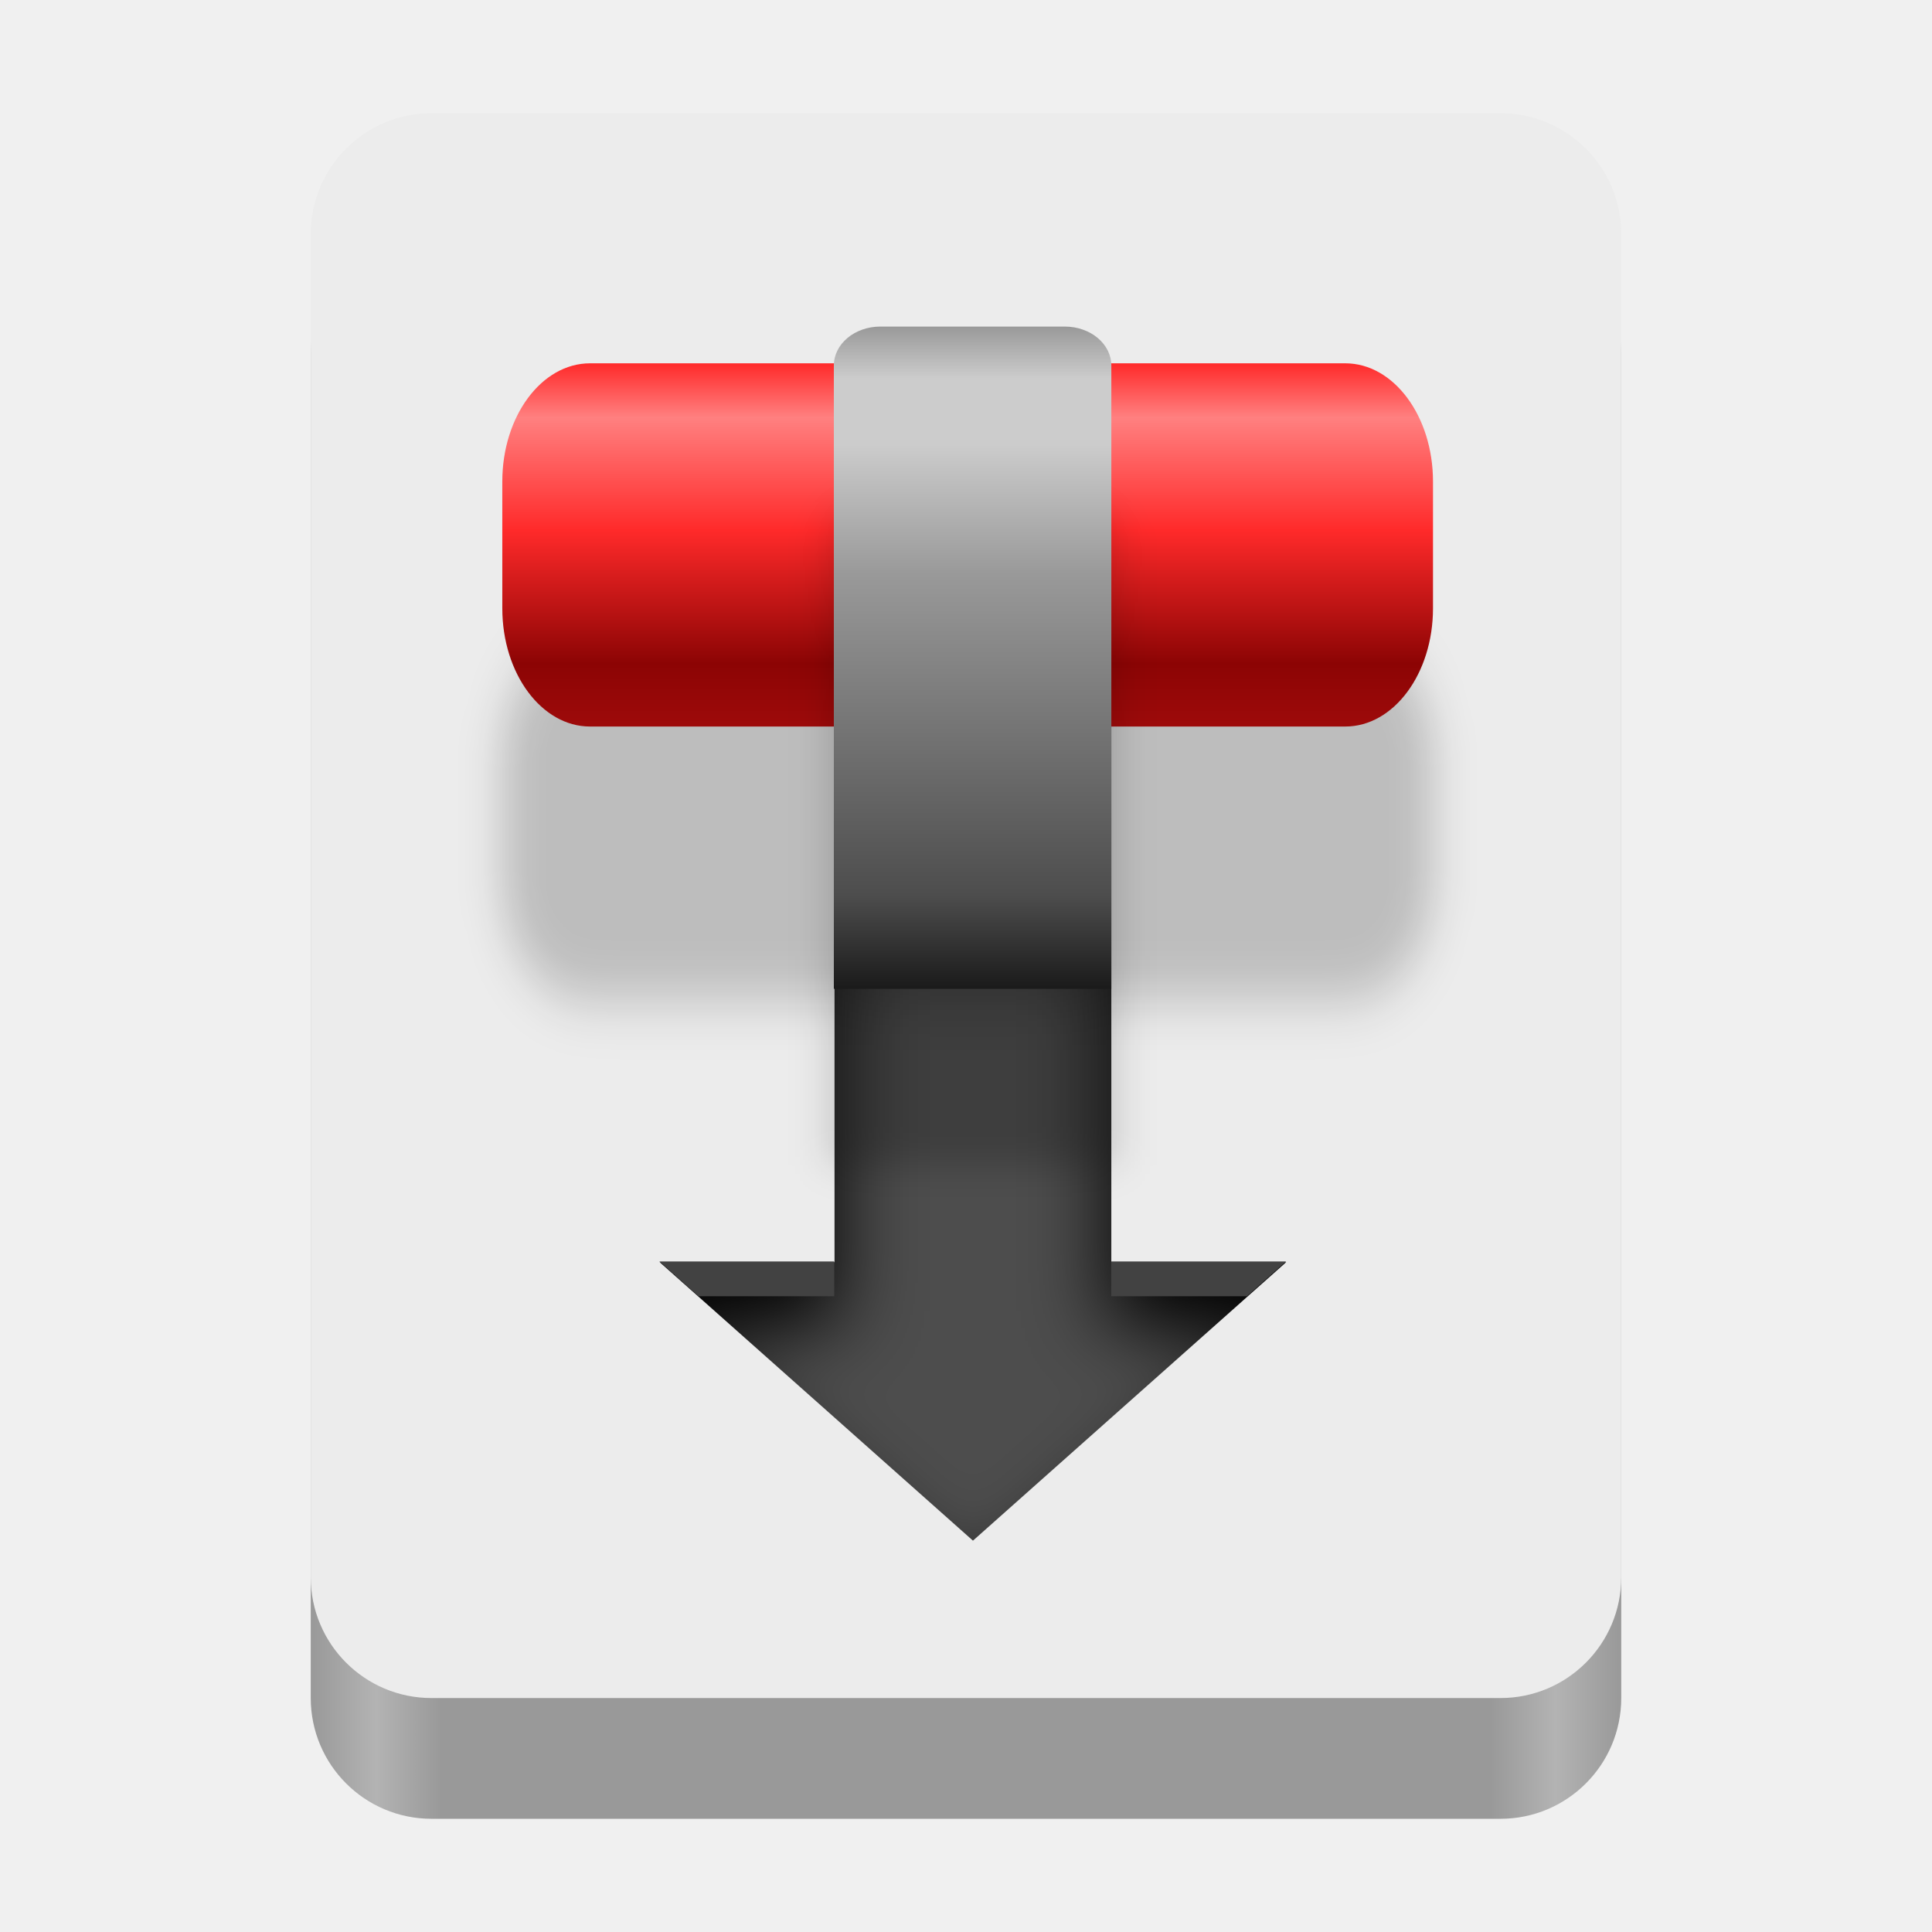
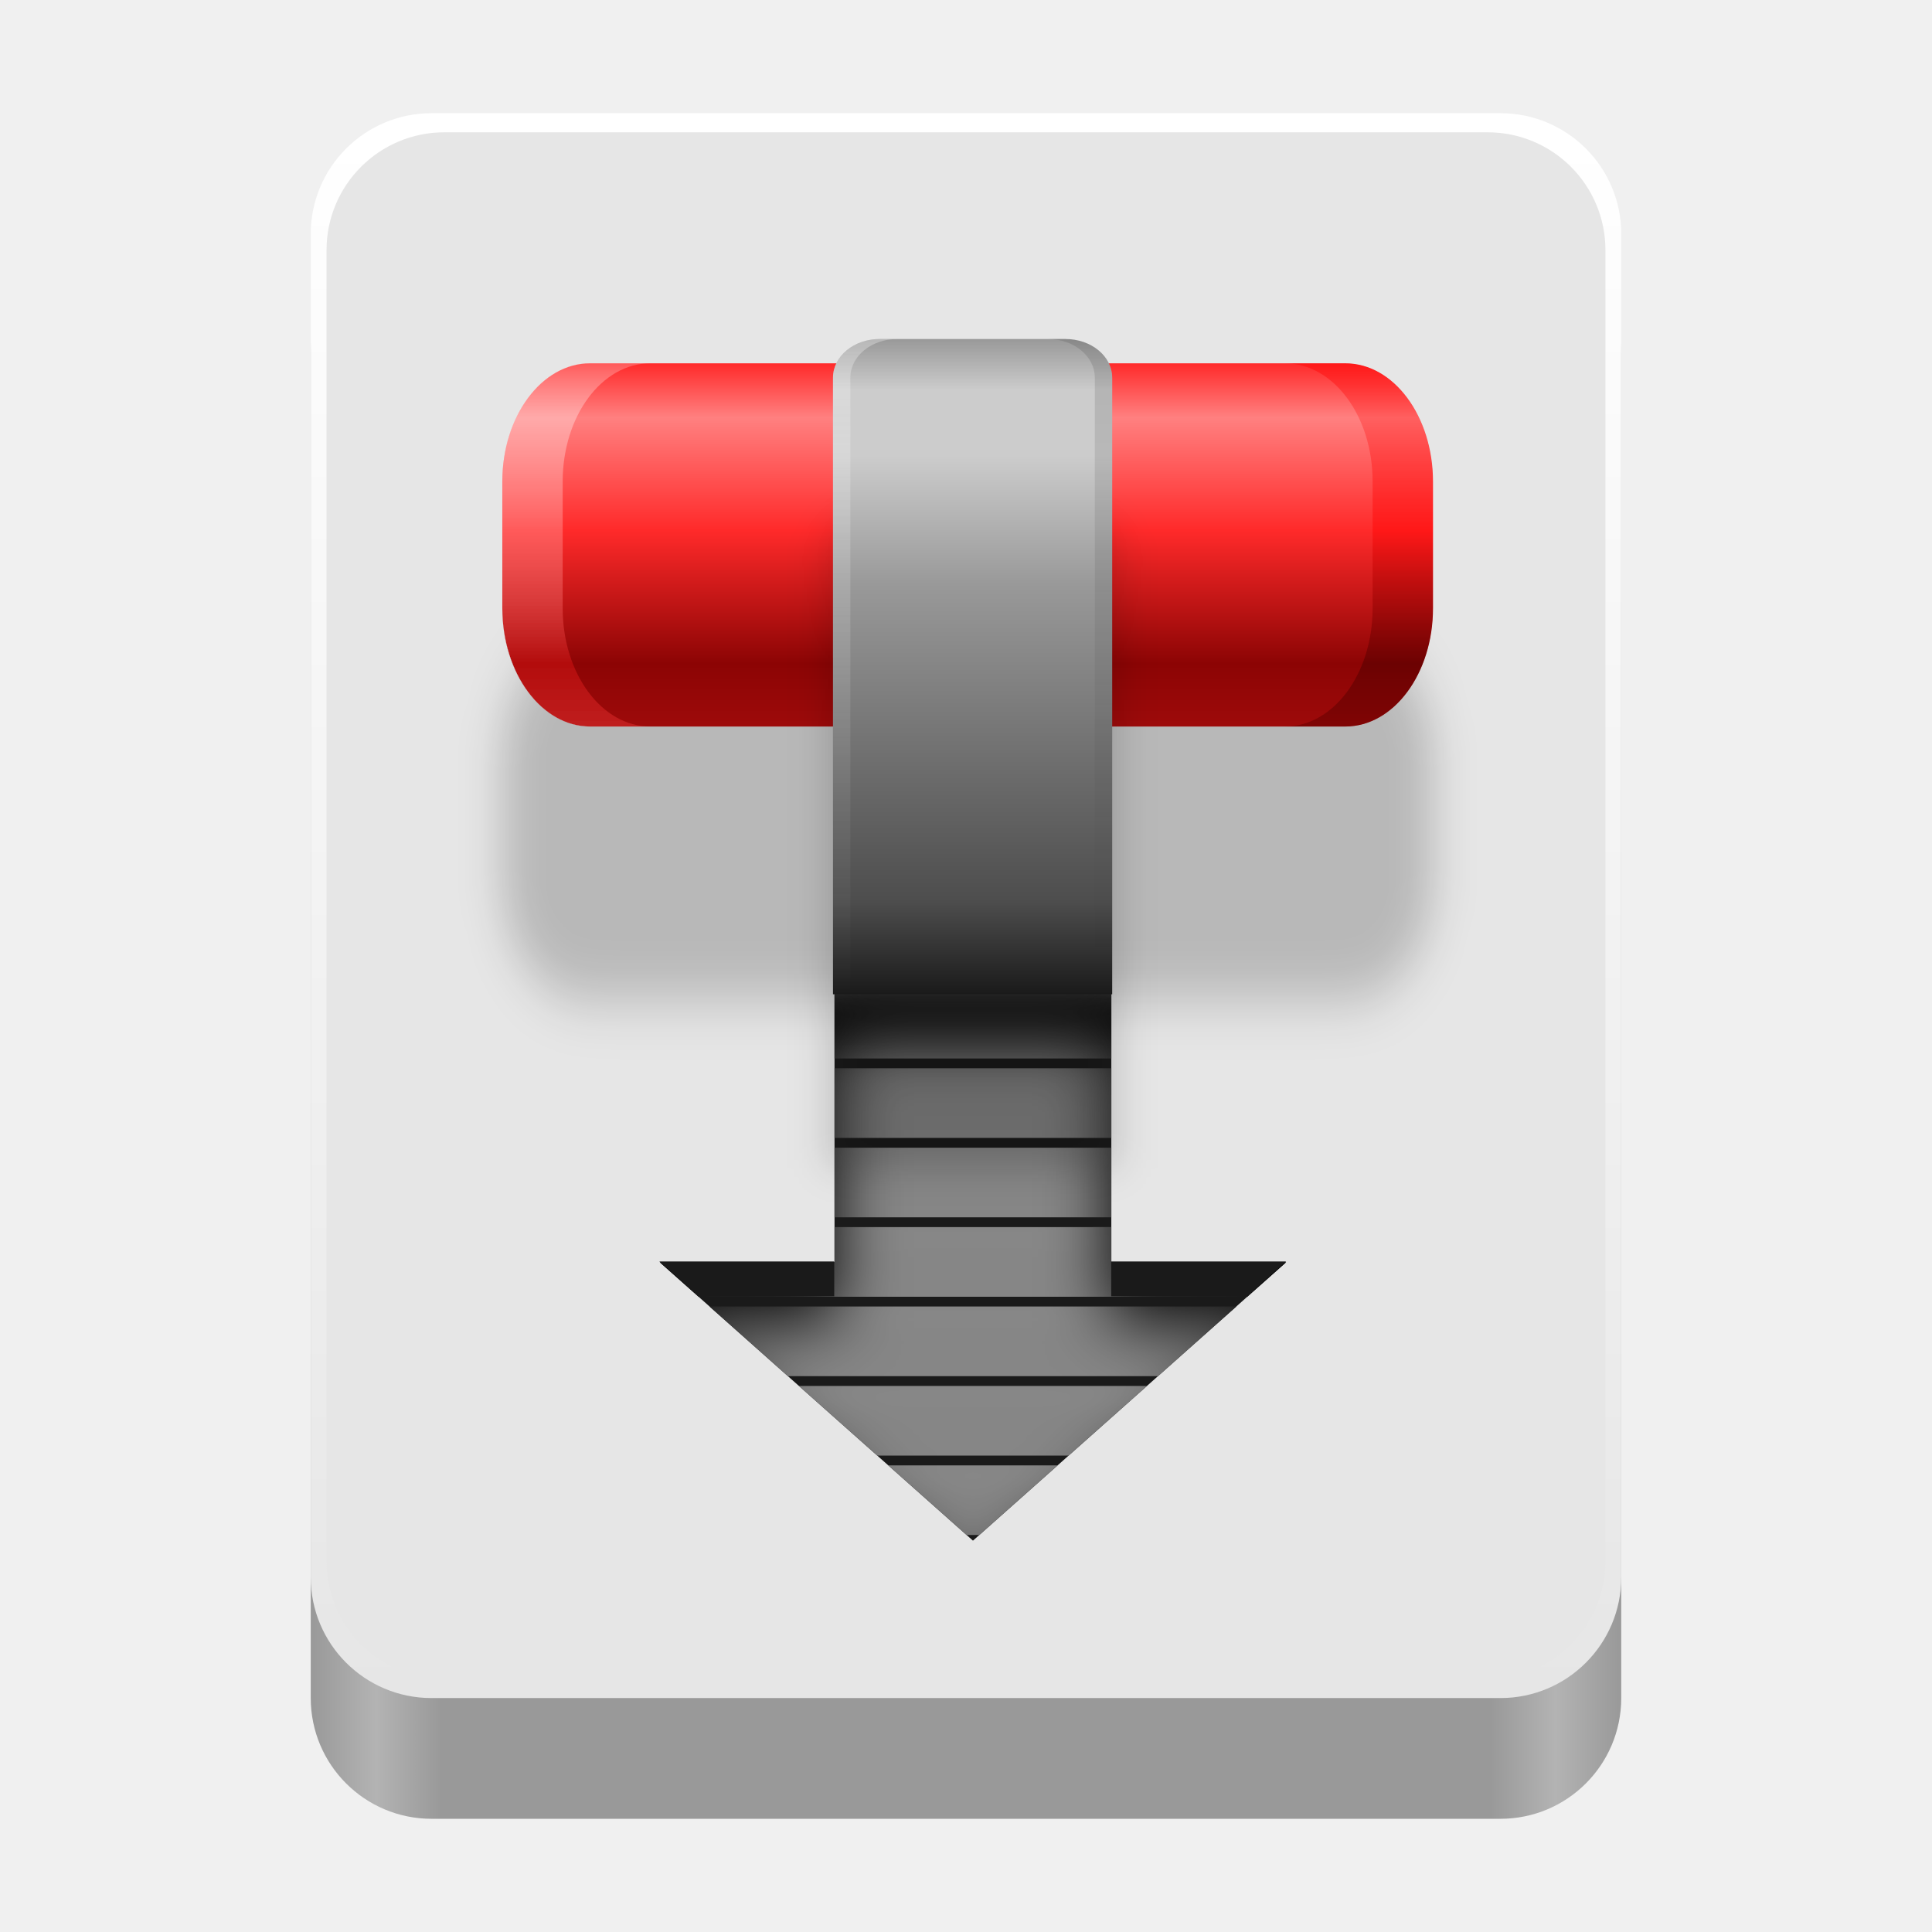
<svg xmlns="http://www.w3.org/2000/svg" xmlns:xlink="http://www.w3.org/1999/xlink" width="128" height="128" viewBox="0 0 128 128" version="1.1" id="svg5" xml:space="preserve">
  <defs id="defs2">
+     <linearGradient id="linearGradient782">
+       <stop style="stop-color:#e6e6e6;stop-opacity:1" offset="0" id="stop778" />
+       <stop style="stop-color:#ffffff;stop-opacity:1;" offset="1" id="stop780" />
+     </linearGradient>
+     <linearGradient id="linearGradient2857">
+       <stop style="stop-color:#1a1a1a;stop-opacity:0.455;" offset="0" id="stop2853" />
+       <stop style="stop-color:#1a1a1a;stop-opacity:0;" offset="1" id="stop2855" />
+     </linearGradient>
+     <linearGradient id="linearGradient2785">
+       <stop style="stop-color:#ffffff;stop-opacity:1" offset="0" id="stop2781" />
+       <stop style="stop-color:#d3d3d3;stop-opacity:0;" offset="1" id="stop2783" />
+     </linearGradient>
    <linearGradient y2="236" x2="96" y1="236" x1="32" gradientTransform="translate(604.8168,170.5864)" gradientUnits="userSpaceOnUse" id="linearGradient1099" xlink:href="#linearGradient1036" />
    <linearGradient id="linearGradient1036">
      <stop id="stop1032" offset="0" style="stop-color:#d5d3cf;stop-opacity:1;" />
      <stop id="stop1034" offset="1" style="stop-color:#f6f5f4;stop-opacity:1" />
    </linearGradient>
    <radialGradient r="32" fy="-76" fx="-244" cy="-76" cx="-244" gradientTransform="matrix(0.8833333,0,0,0.8833333,-460.3502,463.1197)" gradientUnits="userSpaceOnUse" id="radialGradient1103" xlink:href="#linearGradient1069" />
    <linearGradient id="linearGradient1069">
      <stop id="stop1065" offset="0" style="stop-color:#d5d3cf;stop-opacity:1" />
      <stop id="stop1067-1" offset="1" style="stop-color:#949390;stop-opacity:1" />
    </linearGradient>
    <linearGradient gradientUnits="userSpaceOnUse" y2="232" x2="64" y1="262.5" x1="64" id="linearGradient1027" xlink:href="#linearGradient1025" gradientTransform="translate(-470.5864,432.8168)" />
    <linearGradient id="linearGradient1025">
      <stop id="stop1021" offset="0" style="stop-color:#9a9996;stop-opacity:1" />
      <stop id="stop1023" offset="1" style="stop-color:#77767b;stop-opacity:1" />
    </linearGradient>
    <clipPath clipPathUnits="userSpaceOnUse" id="clipPath1609-7">
      <path id="path1611-5" d="m 252,116 28,-28 v -8 h -36 v 36 z" style="fill:#e74747;stroke:none;stroke-width:0.25px;stroke-linecap:butt;stroke-linejoin:miter;stroke-opacity:1" />
    </clipPath>
    <radialGradient r="32" fy="-76" fx="-244" cy="-76" cx="-244" gradientTransform="matrix(0.8833333,0,0,0.8833333,-460.3502,463.1197)" gradientUnits="userSpaceOnUse" id="radialGradient1103-5" xlink:href="#linearGradient1069" />
    <clipPath clipPathUnits="userSpaceOnUse" id="clipPath1609-7-7">
      <path id="path1611-5-0" d="m 252,116 28,-28 v -8 h -36 v 36 z" style="fill:#e74747;stroke:none;stroke-width:0.25px;stroke-linecap:butt;stroke-linejoin:miter;stroke-opacity:1" />
    </clipPath>
    <clipPath clipPathUnits="userSpaceOnUse" id="clipPath744">
      <rect style="fill:#1e88e5;fill-opacity:1;stroke-width:0.265" id="rect746" width="541.867" height="541.867" x="0" y="1.5987212e-14" rx="79.375" ry="79.375" />
    </clipPath>
    <clipPath clipPathUnits="userSpaceOnUse" id="clipPath62">
      <rect style="fill:#1e88e5;fill-opacity:1;stroke-width:0.265" id="rect64" width="541.867" height="541.867" x="2.2507105e-05" y="-0.422" rx="79.375" ry="79.375" />
    </clipPath>
    <radialGradient r="32" fy="-76" fx="-244" cy="-76" cx="-244" gradientTransform="matrix(0.8833333,0,0,0.8833333,-460.3502,463.1197)" gradientUnits="userSpaceOnUse" id="radialGradient1103-6" xlink:href="#linearGradient1069" />
    <clipPath clipPathUnits="userSpaceOnUse" id="clipPath1609-7-2">
      <path id="path1611-5-3" d="m 252,116 28,-28 v -8 h -36 v 36 z" style="fill:#e74747;stroke:none;stroke-width:0.25px;stroke-linecap:butt;stroke-linejoin:miter;stroke-opacity:1" />
    </clipPath>
    <clipPath clipPathUnits="userSpaceOnUse" id="clipPath961">
      <rect style="fill:#00c853;stroke:none;stroke-width:0.529" id="rect963" width="541.867" height="541.867" x="1.4210855e-14" y="2.717972e-05" rx="79.375" ry="79.375" />
    </clipPath>
    <radialGradient r="32" fy="-76" fx="-244" cy="-76" cx="-244" gradientTransform="matrix(0.8833333,0,0,0.8833333,-460.3502,463.1197)" gradientUnits="userSpaceOnUse" id="radialGradient1103-56" xlink:href="#linearGradient1069" />
    <clipPath clipPathUnits="userSpaceOnUse" id="clipPath1440">
      <circle style="display:inline;opacity:1;vector-effect:none;fill:none;fill-opacity:1;stroke:#000000;stroke-width:2;stroke-linecap:butt;stroke-linejoin:miter;stroke-miterlimit:4;stroke-dasharray:none;stroke-dashoffset:0;stroke-opacity:1;marker:none;marker-start:none;marker-mid:none;marker-end:none;paint-order:normal;enable-background:new" id="circle1442" cx="-134.35" cy="193.747" r="24" transform="rotate(-45)" />
    </clipPath>
    <clipPath clipPathUnits="userSpaceOnUse" id="clipPath1430">
      <circle style="display:inline;opacity:1;vector-effect:none;fill:none;fill-opacity:1;stroke:#000000;stroke-width:2;stroke-linecap:butt;stroke-linejoin:miter;stroke-miterlimit:4;stroke-dasharray:none;stroke-dashoffset:0;stroke-opacity:1;marker:none;marker-start:none;marker-mid:none;marker-end:none;paint-order:normal;enable-background:new" id="circle1432" cx="12" cy="232" r="24" />
    </clipPath>
    <clipPath clipPathUnits="userSpaceOnUse" id="clipPath1440-9">
      <circle style="display:inline;opacity:1;vector-effect:none;fill:none;fill-opacity:1;stroke:#000000;stroke-width:2;stroke-linecap:butt;stroke-linejoin:miter;stroke-miterlimit:4;stroke-dasharray:none;stroke-dashoffset:0;stroke-opacity:1;marker:none;marker-start:none;marker-mid:none;marker-end:none;paint-order:normal;enable-background:new" id="circle1442-5" cx="-134.35" cy="193.747" r="24" transform="rotate(-45)" />
    </clipPath>
    <clipPath clipPathUnits="userSpaceOnUse" id="clipPath1430-1">
      <circle style="display:inline;opacity:1;vector-effect:none;fill:none;fill-opacity:1;stroke:#000000;stroke-width:2;stroke-linecap:butt;stroke-linejoin:miter;stroke-miterlimit:4;stroke-dasharray:none;stroke-dashoffset:0;stroke-opacity:1;marker:none;marker-start:none;marker-mid:none;marker-end:none;paint-order:normal;enable-background:new" id="circle1432-8" cx="12" cy="232" r="24" />
    </clipPath>
    <clipPath clipPathUnits="userSpaceOnUse" id="clipPath2024">
      <rect style="opacity:1;vector-effect:none;fill:#63452c;fill-opacity:1;stroke:none;stroke-width:4;stroke-linecap:round;stroke-linejoin:round;stroke-miterlimit:4;stroke-dasharray:none;stroke-dashoffset:0;stroke-opacity:1" id="rect2026" width="74" height="98" x="6" y="196" />
    </clipPath>
    <linearGradient id="linearGradient914">
      <stop id="stop910" offset="0" style="stop-color:#f6f5f4;stop-opacity:0.437" />
      <stop id="stop912" offset="1" style="stop-color:#deddda;stop-opacity:0;" />
    </linearGradient>
    <radialGradient gradientTransform="matrix(2.608696,0,0,1.841036,-102.9565,-748.9467)" gradientUnits="userSpaceOnUse" r="46" fy="296" fx="64" cy="296" cx="64" id="radialGradient916" xlink:href="#linearGradient914" />
    <clipPath clipPathUnits="userSpaceOnUse" id="clipPath11543">
      <rect style="fill:#f0c04e;fill-opacity:1;stroke:none;stroke-width:0.529" id="rect11545" width="541.867" height="541.867" x="1.4746095e-06" y="6.4330168e-05" rx="79.375" ry="79.375" />
    </clipPath>
    <style id="style374">.cls-1{fill:url(#linear-gradient);}.cls-2{opacity:0.35;fill:url(#radial-gradient);}.cls-2,.cls-4{isolation:isolate;}.cls-3{fill:url(#linear-gradient-2);}.cls-4{opacity:0.41;fill:url(#radial-gradient-2);}.cls-5{fill:url(#radial-gradient-3);}.cls-6{fill:url(#radial-gradient-4);}</style>
    <linearGradient id="linear-gradient" x1="63.33" y1="84.03" x2="241.67" y2="84.03" gradientTransform="matrix(1,0,0,-1,0,266)" gradientUnits="userSpaceOnUse">
      <stop offset="0" stop-color="#0c59a4" id="stop376" />
      <stop offset="1" stop-color="#114a8b" id="stop378" />
    </linearGradient>
    <radialGradient id="radial-gradient" cx="161.83" cy="68.91" r="95.38" gradientTransform="matrix(1,0,0,-0.95,0,248.84)" gradientUnits="userSpaceOnUse">
      <stop offset="0.72" stop-opacity="0" id="stop381" />
      <stop offset="0.95" stop-opacity="0.53" id="stop383" />
      <stop offset="1" id="stop385" />
    </radialGradient>
    <linearGradient id="linear-gradient-2" x1="157.35" y1="161.39" x2="45.96" y2="40.06" gradientTransform="matrix(1,0,0,-1,0,266)" gradientUnits="userSpaceOnUse">
      <stop offset="0" stop-color="#1b9de2" id="stop388" />
      <stop offset="0.16" stop-color="#1595df" id="stop390" />
      <stop offset="0.67" stop-color="#0680d7" id="stop392" />
      <stop offset="1" stop-color="#0078d4" id="stop394" />
    </linearGradient>
    <radialGradient id="radial-gradient-2" cx="-340.29" cy="62.99" r="143.24" gradientTransform="matrix(0.15,-0.99,-0.8,-0.12,176.64,-125.4)" gradientUnits="userSpaceOnUse">
      <stop offset="0.76" stop-opacity="0" id="stop397" />
      <stop offset="0.95" stop-opacity="0.5" id="stop399" />
      <stop offset="1" id="stop401" />
    </radialGradient>
    <radialGradient id="radial-gradient-3" cx="113.37" cy="570.21" r="202.43" gradientTransform="matrix(-0.04,1,2.13,0.08,-1179.54,-106.69)" gradientUnits="userSpaceOnUse">
      <stop offset="0" stop-color="#35c1f1" id="stop404" />
      <stop offset="0.11" stop-color="#34c1ed" id="stop406" />
      <stop offset="0.23" stop-color="#2fc2df" id="stop408" />
      <stop offset="0.31" stop-color="#2bc3d2" id="stop410" />
      <stop offset="0.67" stop-color="#36c752" id="stop412" />
    </radialGradient>
    <radialGradient id="radial-gradient-4" cx="376.52" cy="567.97" r="97.34" gradientTransform="matrix(0.28,0.96,0.78,-0.23,-303.76,-148.5)" gradientUnits="userSpaceOnUse">
      <stop offset="0" stop-color="#66eb6e" id="stop415" />
      <stop offset="1" stop-color="#66eb6e" stop-opacity="0" id="stop417" />
    </radialGradient>
    <clipPath clipPathUnits="userSpaceOnUse" id="clipPath1260">
      <rect style="fill:#bbdefb;fill-opacity:1;stroke:none;stroke-width:0.529" id="rect1262" width="541.867" height="541.867" x="2.9492187e-06" y="3.9968629e-05" rx="79.375" ry="79.375" />
    </clipPath>
    <linearGradient x1="0" y1="119.552" x2="235.777" y2="119.552" id="linearGradient-1" gradientTransform="matrix(1.45119,0,0,1.703766,99.85446,80.41603)" gradientUnits="userSpaceOnUse">
      <stop stop-color="#FF5500" offset="0%" id="stop6" />
      <stop stop-color="#FF5500" offset="40.988%" id="stop8" />
      <stop stop-color="#FF2000" offset="58.198%" id="stop10" />
      <stop stop-color="#FF2000" offset="100%" id="stop12" />
    </linearGradient>
    <linearGradient x1="0.021" y1="0.507" x2="1" y2="0.507" id="linearGradient-2" gradientUnits="userSpaceOnUse" gradientTransform="matrix(7.107012,0,0,7.107012,54.42477,49.22005)">
      <stop stop-color="#FF452A" offset="0%" id="stop15" />
      <stop stop-color="#FF2000" offset="100%" id="stop17" />
    </linearGradient>
    <mask id="mask-4" fill="#ffffff">
      <path d="M 45.051,6.703 39.15,2.8822695e-5 h -10.363 -10.363 L 12.522,6.703 c 0,0 -5.182,-1.441 -7.628,1.009 0,0 6.909,-0.624 9.284,3.243 0,0 6.405,1.225 7.269,1.225 0.864,0 2.735,-0.721 4.462,-1.297 1.727,-0.576 2.879,-0.581 2.879,-0.581 0,0 1.151,0.004 2.879,0.581 1.727,0.576 3.598,1.297 4.462,1.297 0.864,0 7.269,-1.225 7.269,-1.225 2.375,-3.867 9.284,-3.243 9.284,-3.243 C 50.233,5.262 45.051,6.703 45.051,6.703" id="use25" style="stroke-width:0.265" />
    </mask>
    <clipPath clipPathUnits="userSpaceOnUse" id="clipPath3338">
      <rect style="fill:#ff7f2a;fill-opacity:1;stroke:none;stroke-width:0.529" id="rect3340" width="541.867" height="541.867" x="1.1368684e-13" y="5.8174133e-05" rx="79.375" ry="79.375" />
    </clipPath>
    <clipPath clipPathUnits="userSpaceOnUse" id="clipPath2140">
      <rect style="fill:#ffad76;fill-opacity:1;stroke:none;stroke-width:0.529" id="rect2142" width="487.68" height="487.68" x="27.093" y="27.093" rx="71.438" ry="71.438" />
    </clipPath>
    <linearGradient gradientUnits="userSpaceOnUse" y2="268" x2="115.823" y1="268" x1="11.823" id="linearGradient1329" xlink:href="#linearGradient1357" gradientTransform="matrix(2.274968,0,0,2.274968,-344.8075,-258.2955)" />
    <linearGradient id="linearGradient1357">
      <stop id="stop1345" offset="0" style="stop-color:#986a44;stop-opacity:1" />
      <stop style="stop-color:#cdab8f;stop-opacity:1" offset="0.029" id="stop1347" />
      <stop id="stop1349" offset="0.058" style="stop-color:#b5835a;stop-opacity:1" />
      <stop style="stop-color:#b5835a;stop-opacity:1" offset="0.942" id="stop1351" />
      <stop id="stop1353" offset="0.971" style="stop-color:#cdab8f;stop-opacity:1" />
      <stop id="stop1355" offset="1" style="stop-color:#986a44;stop-opacity:1" />
    </linearGradient>
    <linearGradient y2="23" x2="60" y1="53.255" x1="70.586" gradientTransform="translate(0,170)" gradientUnits="userSpaceOnUse" id="linearGradient1610" xlink:href="#linearGradient1656" />
    <linearGradient id="linearGradient1656">
      <stop style="stop-color:#ffffff;stop-opacity:1" offset="0" id="stop1652" />
      <stop style="stop-color:#deddda;stop-opacity:1" offset="1" id="stop1654" />
    </linearGradient>
    <linearGradient y2="268" x2="68" y1="268" x1="60" gradientUnits="userSpaceOnUse" id="linearGradient1612" xlink:href="#linearGradient1270" />
    <linearGradient id="linearGradient1270">
      <stop style="stop-color:#949390;stop-opacity:1;" offset="0" id="stop1258" />
      <stop id="stop1260" offset="0.083" style="stop-color:#d5d3cf;stop-opacity:1" />
      <stop style="stop-color:#949390;stop-opacity:1;" offset="0.167" id="stop1262" />
      <stop id="stop1264" offset="0.833" style="stop-color:#949390;stop-opacity:1;" />
      <stop style="stop-color:#d5d3cf;stop-opacity:1" offset="0.917" id="stop1266" />
      <stop style="stop-color:#949390;stop-opacity:1" offset="1" id="stop1268" />
    </linearGradient>
    <linearGradient id="linearGradient5016">
      <stop style="stop-color:#999999;stop-opacity:1" offset="0" id="stop5012" />
      <stop style="stop-color:#cccccc;stop-opacity:1" offset="0.078" id="stop11392" />
      <stop style="stop-color:#cccccc;stop-opacity:1" offset="0.178" id="stop11394" />
      <stop style="stop-color:#999999;stop-opacity:1" offset="0.374" id="stop11396" />
      <stop style="stop-color:#4d4d4d;stop-opacity:1" offset="0.859" id="stop17410" />
      <stop style="stop-color:#1a1a1a;stop-opacity:1" offset="1" id="stop5014" />
    </linearGradient>
    <linearGradient id="linearGradient1755">
      <stop style="stop-color:#ff2a2a;stop-opacity:1" offset="0" id="stop1751" />
      <stop style="stop-color:#ff8080;stop-opacity:1" offset="0.15" id="stop1759" />
      <stop style="stop-color:#ff2a2a;stop-opacity:1" offset="0.46" id="stop1761" />
      <stop style="stop-color:#8c0404;stop-opacity:1" offset="0.826" id="stop607" />
      <stop style="stop-color:#9e0a0a;stop-opacity:1" offset="1" id="stop1753" />
    </linearGradient>
    <radialGradient r="32" fy="-76" fx="-244" cy="-76" cx="-244" gradientTransform="matrix(0.8833333,0,0,0.8833333,-460.3502,463.1197)" gradientUnits="userSpaceOnUse" id="radialGradient1103-562" xlink:href="#linearGradient1069" />
    <clipPath clipPathUnits="userSpaceOnUse" id="clipPath1609-7-9">
      <path id="path1611-5-36" d="m 252,116 28,-28 v -8 h -36 v 36 z" style="fill:#e74747;stroke:none;stroke-width:0.25px;stroke-linecap:butt;stroke-linejoin:miter;stroke-opacity:1" />
    </clipPath>
    <linearGradient id="linearGradient8241-0">
      <stop style="stop-color:#999999;stop-opacity:1" offset="0" id="stop8237-6" />
      <stop style="stop-color:#b3b3b3;stop-opacity:1" offset="0.05" id="stop9349-2" />
      <stop style="stop-color:#999999;stop-opacity:1" offset="0.1" id="stop21746-6" />
      <stop style="stop-color:#999999;stop-opacity:1" offset="0.9" id="stop21940-1" />
      <stop style="stop-color:#b3b3b3;stop-opacity:1" offset="0.95" id="stop9351-8" />
      <stop style="stop-color:#999999;stop-opacity:1" offset="1" id="stop8239-7" />
    </linearGradient>
    <radialGradient r="32" fy="-76" fx="-244" cy="-76" cx="-244" gradientTransform="matrix(0.8833333,0,0,0.8833333,-460.3502,463.1197)" gradientUnits="userSpaceOnUse" id="radialGradient1103-5-9" xlink:href="#linearGradient1069" />
    <clipPath clipPathUnits="userSpaceOnUse" id="clipPath1609-7-7-0">
      <path id="path1611-5-0-2" d="m 252,116 28,-28 v -8 h -36 v 36 z" style="fill:#e74747;stroke:none;stroke-width:0.25px;stroke-linecap:butt;stroke-linejoin:miter;stroke-opacity:1" />
    </clipPath>
    <clipPath clipPathUnits="userSpaceOnUse" id="clipPath744-3">
      <rect style="fill:#1e88e5;fill-opacity:1;stroke-width:0.265" id="rect746-7" width="541.867" height="541.867" x="0" y="1.5987212e-14" rx="79.375" ry="79.375" />
    </clipPath>
    <clipPath clipPathUnits="userSpaceOnUse" id="clipPath62-5">
      <rect style="fill:#1e88e5;fill-opacity:1;stroke-width:0.265" id="rect64-9" width="541.867" height="541.867" x="2.2507105e-05" y="-0.422" rx="79.375" ry="79.375" />
    </clipPath>
    <linearGradient xlink:href="#linearGradient8241-0" id="linearGradient8243-2" x1="11.5" y1="120.5" x2="116.5" y2="120.5" gradientUnits="userSpaceOnUse" gradientTransform="matrix(0.8268888,0,0,1,11.07911,0)" />
    <radialGradient r="32" fy="-76" fx="-244" cy="-76" cx="-244" gradientTransform="matrix(0.8833333,0,0,0.8833333,-460.3502,463.1197)" gradientUnits="userSpaceOnUse" id="radialGradient1103-6-2" xlink:href="#linearGradient1069" />
    <clipPath clipPathUnits="userSpaceOnUse" id="clipPath1609-7-2-9">
      <path id="path1611-5-3-7" d="m 252,116 28,-28 v -8 h -36 v 36 z" style="fill:#e74747;stroke:none;stroke-width:0.25px;stroke-linecap:butt;stroke-linejoin:miter;stroke-opacity:1" />
    </clipPath>
    <clipPath clipPathUnits="userSpaceOnUse" id="clipPath966">
      <rect style="fill:#999999;fill-opacity:1;stroke-width:0.265" id="rect968" width="541.867" height="541.867" x="0" y="-2.8421709e-14" rx="79.375" ry="79.375" />
    </clipPath>
    <clipPath clipPathUnits="userSpaceOnUse" id="clipPath402">
      <rect style="fill:#999999;fill-opacity:1;stroke-width:0.265" id="rect404" width="541.867" height="541.867" x="1.5908203e-05" y="1.5908203e-05" rx="79.375" ry="79.375" />
    </clipPath>
    <clipPath clipPathUnits="userSpaceOnUse" id="clipPath2739">
      <rect style="fill:#999999;fill-opacity:1;stroke-width:0.265" id="rect2741" width="541.867" height="541.867" x="-7.8515623e-06" y="1.863" rx="79.375" ry="79.375" />
    </clipPath>
-     <filter style="color-interpolation-filters:sRGB;" id="filter1391" x="-0.165" y="-0.079" width="1.331" height="1.216">
+     <filter style="color-interpolation-filters:sRGB;" id="filter1391" x="-0.127" y="-0.146" width="1.255" height="1.398">
      <feFlood flood-opacity="1" flood-color="rgb(0,0,0)" result="flood" id="feFlood1381" />
      <feComposite in="flood" in2="SourceGraphic" operator="out" result="composite1" id="feComposite1383" />
      <feGaussianBlur in="composite1" stdDeviation="2.2" result="blur" id="feGaussianBlur1385" />
      <feOffset dx="0" dy="3.836" result="offset" id="feOffset1387" />
      <feComposite in="offset" in2="SourceGraphic" operator="atop" result="composite2" id="feComposite1389" />
    </filter>
    <linearGradient xlink:href="#linearGradient1755" id="linearGradient1757" x1="-64.11" y1="23.516" x2="-64.11" y2="37.895" gradientUnits="userSpaceOnUse" gradientTransform="matrix(1.428951,0,0,1.241091,27.5,-10.9381)" />
    <filter style="color-interpolation-filters:sRGB" id="filter1863" x="-0.188" y="-0.187" width="1.375" height="2.128">
      <feFlood flood-opacity="0.2" flood-color="rgb(0,0,0)" result="flood" id="feFlood1853" />
      <feComposite in="flood" in2="SourceGraphic" operator="in" result="composite1" id="feComposite1855" />
      <feGaussianBlur in="composite1" stdDeviation="1.39" result="blur" id="feGaussianBlur1857" />
      <feOffset dx="0" dy="13.455" result="offset" id="feOffset1859" />
      <feComposite in="SourceGraphic" in2="offset" operator="over" result="composite2" id="feComposite1861" />
    </filter>
    <linearGradient xlink:href="#linearGradient5016" id="linearGradient5018" x1="64.437" y1="20.545" x2="64.437" y2="71.111" gradientUnits="userSpaceOnUse" />
+     <linearGradient xlink:href="#linearGradient2785" id="linearGradient2787" x1="56.672" y1="21.637" x2="56.672" y2="65.514" gradientUnits="userSpaceOnUse" gradientTransform="translate(-0.8557496)" />
+     <linearGradient xlink:href="#linearGradient2857" id="linearGradient2859" x1="72.773" y1="21.637" x2="72.773" y2="65.514" gradientUnits="userSpaceOnUse" gradientTransform="translate(0.8557506)" />
+     <linearGradient xlink:href="#linearGradient782" id="linearGradient784" x1="64" y1="112.5" x2="64" y2="8.765" gradientUnits="userSpaceOnUse" />
  </defs>
  <g id="layer2">
    <rect style="fill:url(#linearGradient8243-2);fill-opacity:1;stroke-width:0.909" id="rect440-6" width="86.823" height="105" x="20.588" y="15.5" rx="8" ry="8" />
-     <rect style="fill:#ececec;fill-opacity:1;stroke-width:0.909" id="rect389" width="86.823" height="105" x="20.588" y="7.5" rx="8" ry="8" />
-     <path id="rect590" style="fill:#4d4d4d;fill-opacity:1;stroke:none;stroke-width:0.703;stroke-linecap:square;stroke-linejoin:round;paint-order:markers stroke fill;filter:url(#filter1391)" d="M 64.424,26.746 48.447,42.723 h 8.916 V 77.277 H 48.447 L 64.424,93.254 80.398,77.277 H 71.482 V 42.723 h 8.916 z" transform="matrix(1.298928,0,0,1.154694,-19.22134,-5.607587)" />
-     <path id="path1160" style="fill:#424242;fill-opacity:1;stroke:none;stroke-width:0.861;stroke-linecap:square;stroke-linejoin:round;paint-order:markers stroke fill" d="M 64.448,25.287 43.682,43.716 h 2.599 l 18.166,-16.122 18.163,16.122 h 2.599 z M 43.682,83.574 l 2.599,2.307 h 8.989 v -2.307 z m 29.94,0 v 2.307 h 8.989 l 2.599,-2.307 z" />
+     <rect style="fill:url(#linearGradient784);fill-opacity:1;stroke-width:0.909" id="rect389" width="86.824" height="105.001" x="20.588" y="7.5" rx="8" ry="8" />
+     <rect style="fill:#e6e6e6;fill-opacity:1;stroke-width:0.887" id="rect5112" width="84.731" height="102.47" x="21.634" y="8.765" rx="7.807" ry="7.807" />
+     <path id="rect590" style="fill:#1a1a1a;fill-opacity:1;stroke:none;stroke-width:0.703;stroke-linecap:square;stroke-linejoin:round;paint-order:markers stroke fill" d="M 64.424,26.746 48.447,42.723 h 8.916 V 77.277 H 48.447 L 64.424,93.254 80.398,77.277 H 71.482 V 42.723 h 8.916 z" transform="matrix(1.298928,0,0,1.154694,-19.22134,-5.607587)" />
+     <path id="rect1717" style="fill:#999999;stroke:none;stroke-width:24.864;stroke-linecap:round;stroke-linejoin:round;paint-order:markers stroke fill;filter:url(#filter1391)" d="m 55.289,65.514 v 4.613 h 18.34 v -4.613 z m 0,5.262 v 4.613 h 18.34 v -4.613 z m 0,5.262 v 4.613 h 18.34 v -4.613 z m 0,5.26 V 83.625 H 43.742 v 0.029 l 2.539,2.258 h 36.357 l 2.537,-2.256 V 83.625 H 73.629 v -2.328 z m -8.279,5.262 5.191,4.615 h 24.52 l 5.191,-4.615 z m 5.918,5.262 5.191,4.615 h 12.682 l 5.191,-4.615 z m 5.92,5.262 5.189,4.613 h 0.848 l 5.189,-4.613 z" />
+     <path id="path1160" style="fill:#1a1a1a;fill-opacity:1;stroke:none;stroke-width:0.861;stroke-linecap:square;stroke-linejoin:round;paint-order:markers stroke fill" d="M 64.448,25.287 43.682,43.716 h 2.599 l 18.166,-16.122 18.163,16.122 h 2.599 z M 43.682,83.574 l 2.599,2.307 h 8.989 v -2.307 z m 29.94,0 v 2.307 h 8.989 l 2.599,-2.307 z" />
    <rect style="fill:url(#linearGradient1757);stroke:none;stroke-width:1.332;stroke-linecap:square;stroke-linejoin:round;paint-order:markers stroke fill;filter:url(#filter1863)" id="rect1609" width="61.641" height="17.846" x="-94.93" y="18.248" rx="5.809" ry="5.809" transform="matrix(-1.000322,0,0,1.348416,-0.02063214,-0.5353201)" />
-     <path id="rect5006" style="fill:url(#linearGradient5018);fill-opacity:1;stroke-width:1.027;stroke-linecap:square;stroke-linejoin:round;paint-order:markers stroke fill;filter:url(#filter1863)" d="m 58.535,20.545 c -1.653,0 -2.984,1.33 -2.984,2.982 v 36.09 8.512 2.982 h 2.984 11.803 2.984 V 68.129 59.617 23.527 c 0,-1.653 -1.332,-2.982 -2.984,-2.982 z" transform="matrix(1.034541,0,0,0.867721,-2.225701,3.808497)" />
+     <path id="rect485" style="opacity:0.5;mix-blend-mode:soft-light;fill:#000000;stroke:none;stroke-width:1.332;stroke-linecap:square;stroke-linejoin:round;paint-order:markers stroke fill" d="m -85.122,18.248 c -3.218,0 -5.809,2.59 -5.809,5.808 v 6.228 c 0,3.218 2.591,5.81 5.809,5.81 h -3.999 c -3.218,0 -5.809,-2.592 -5.809,-5.81 v -6.228 c 0,-3.218 2.591,-5.808 5.809,-5.808 z" transform="matrix(-1.000322,0,0,1.348416,-0.02063214,-0.5353201)" />
+     <path id="path1047" style="opacity:0.783;mix-blend-mode:soft-light;fill:#ffffff;stroke:none;stroke-width:1.547;stroke-linecap:square;stroke-linejoin:round;paint-order:markers stroke fill;fill-opacity:1" d="m 43.09,24.07 c -3.219,0 -5.811,3.493 -5.811,7.832 v 8.398 c 0,4.339 2.592,7.834 5.811,7.834 h -4 c -3.219,0 -5.811,-3.495 -5.811,-7.834 v -8.398 c 0,-4.339 2.592,-7.832 5.811,-7.832 z" />
+     <g id="g6170" transform="matrix(1.006169,0,0,0.9894238,-0.3975264,1.053)">
+       <path id="rect5006" style="fill:url(#linearGradient5018);fill-opacity:1;stroke-width:1.027;stroke-linecap:square;stroke-linejoin:round;paint-order:markers stroke fill;filter:url(#filter1863)" d="m 58.535,20.545 c -1.653,0 -2.984,1.33 -2.984,2.982 v 36.09 8.512 2.982 h 2.984 11.803 2.984 V 68.129 59.617 23.527 c 0,-1.653 -1.332,-2.982 -2.984,-2.982 z" transform="matrix(1.034541,0,0,0.867721,-2.225701,3.808497)" />
+       <path id="path2507" style="fill:url(#linearGradient2859);fill-opacity:0.302;stroke-width:0.973;stroke-linecap:square;stroke-linejoin:round;paint-order:markers stroke fill" d="m 69.397,21.637 c 1.71,0 3.088,1.154 3.088,2.588 v 31.314 7.387 2.588 h 1.145 V 62.926 55.539 24.225 c -10e-7,-1.434 -1.378,-2.588 -3.088,-2.588 z" />
+       <path id="path2512" style="fill:url(#linearGradient2787);fill-opacity:0.296;stroke-width:0.973;stroke-linecap:square;stroke-linejoin:round;paint-order:markers stroke fill" d="m 59.476,21.637 c -1.71,0 -3.088,1.154 -3.088,2.588 v 31.314 7.387 2.588 H 55.244 V 62.926 55.539 24.225 c 10e-7,-1.434 1.378,-2.588 3.088,-2.588 z" />
+     </g>
  </g>
</svg>
